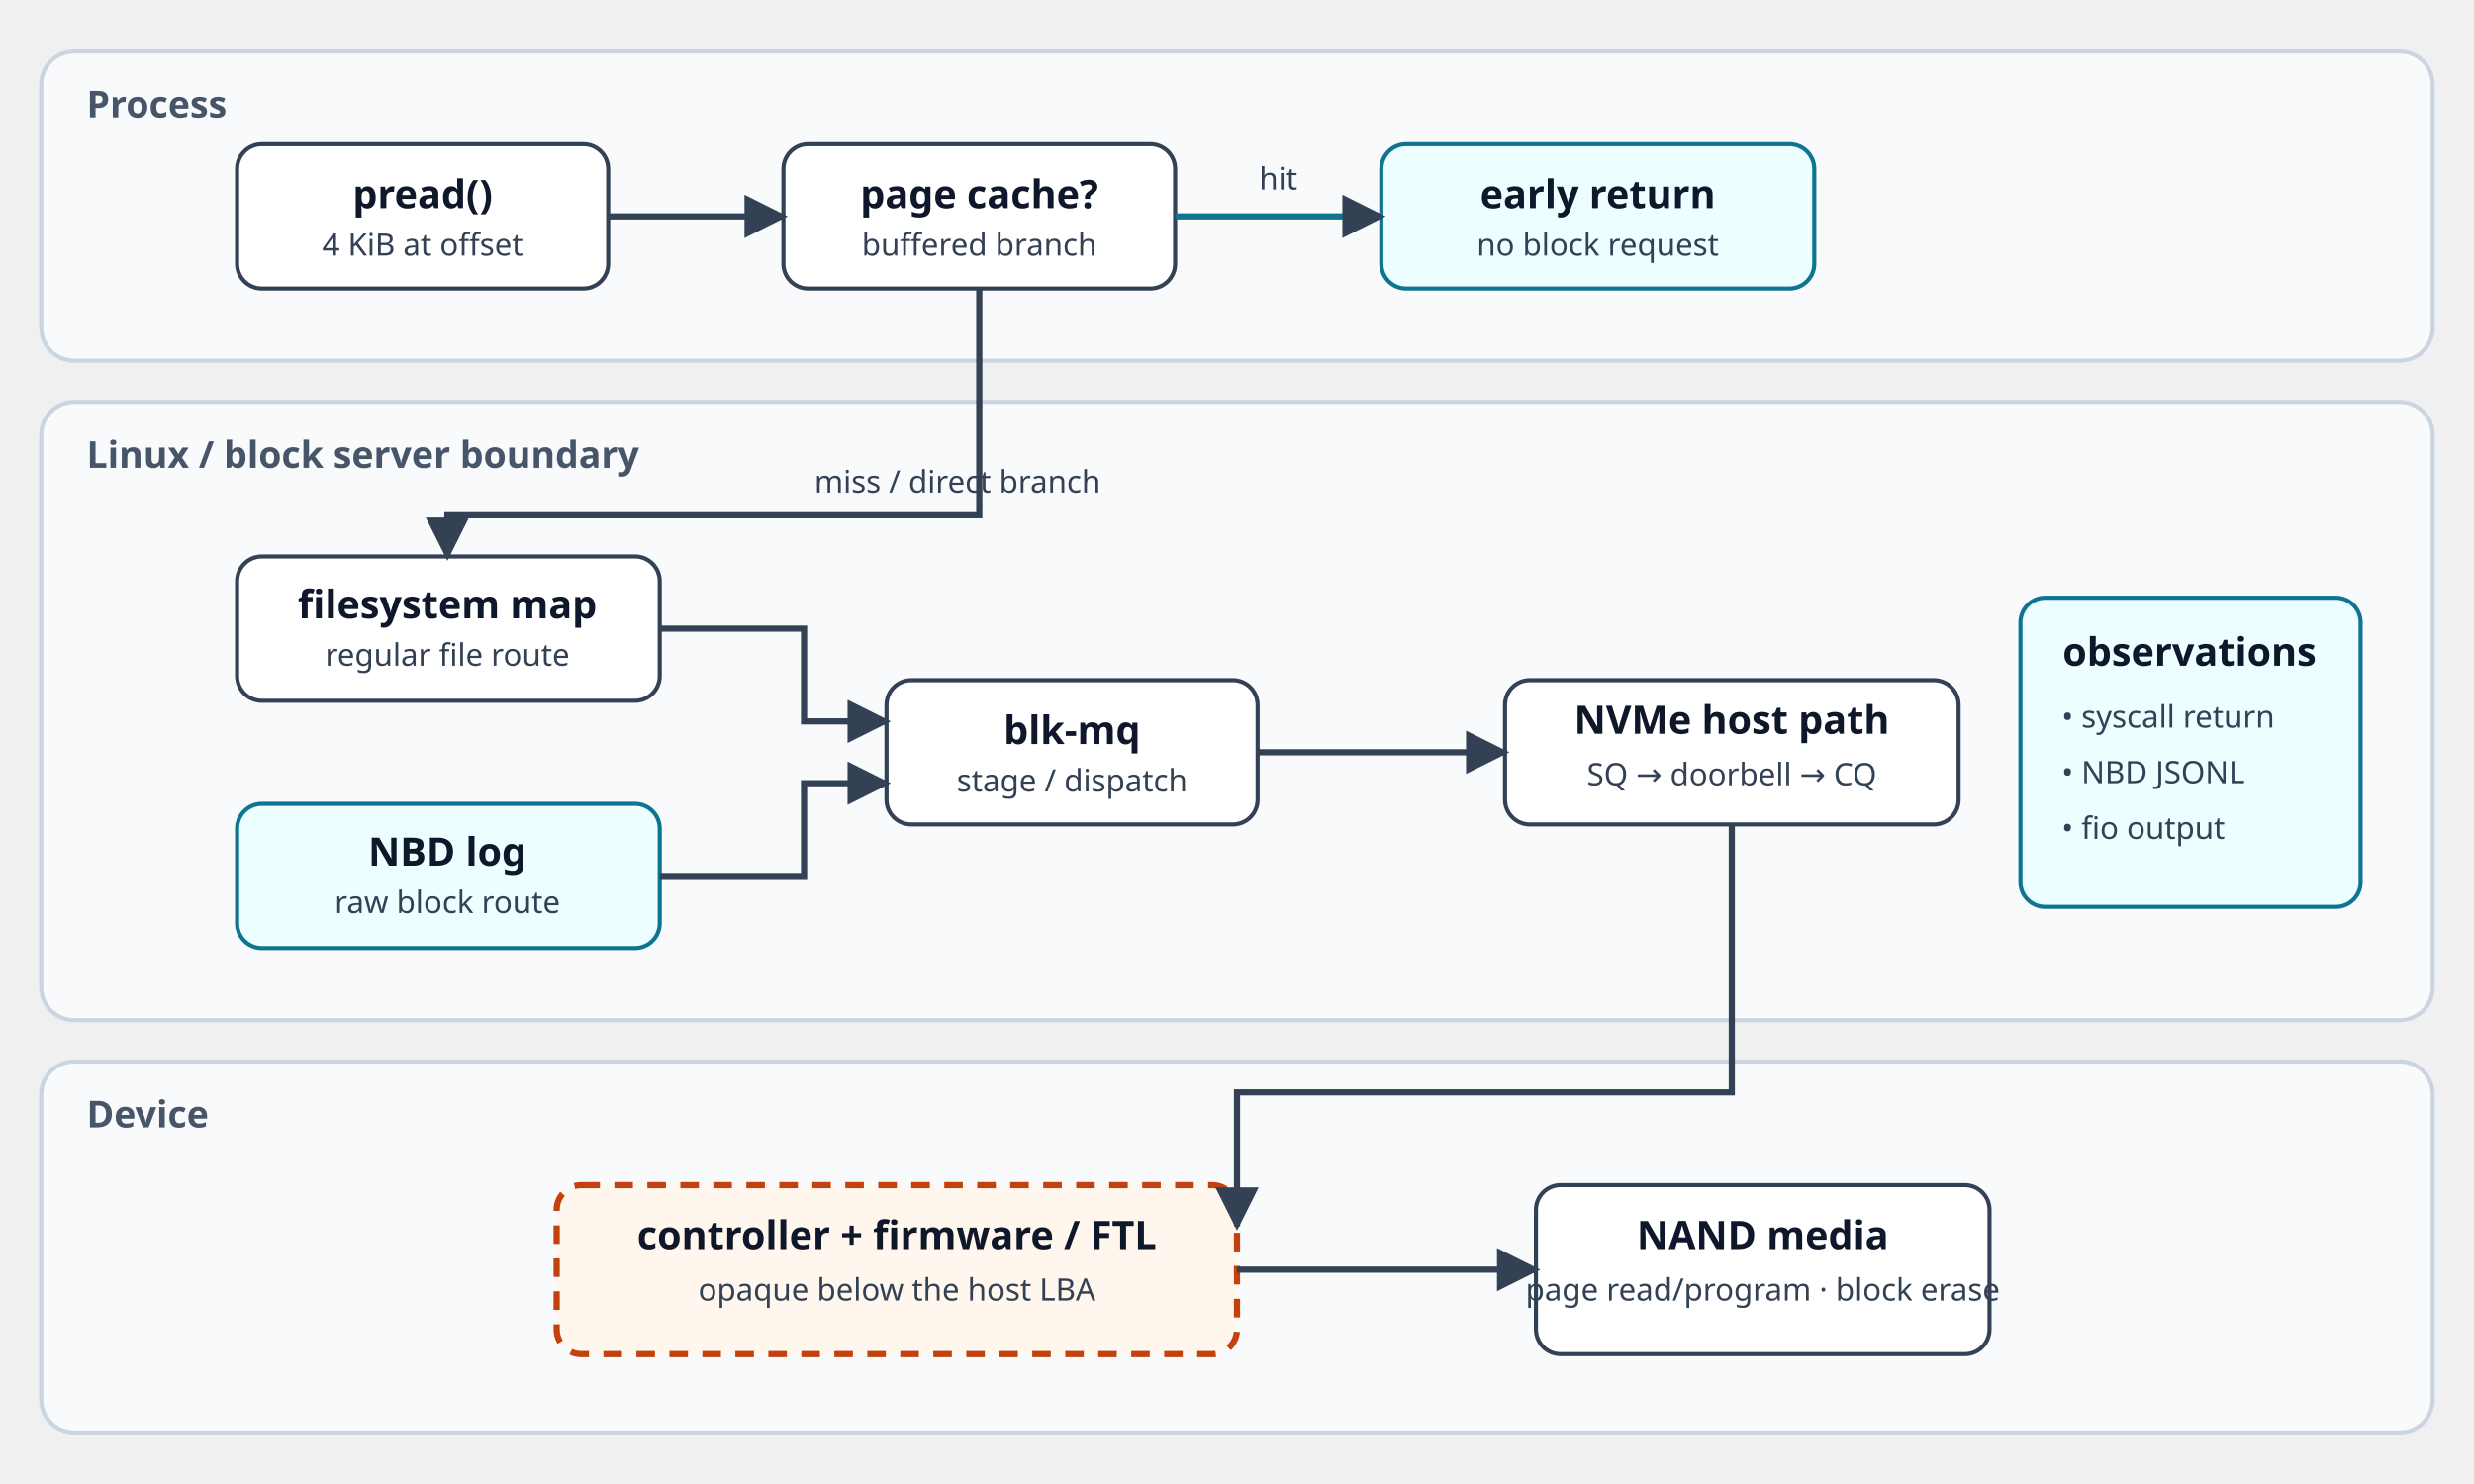
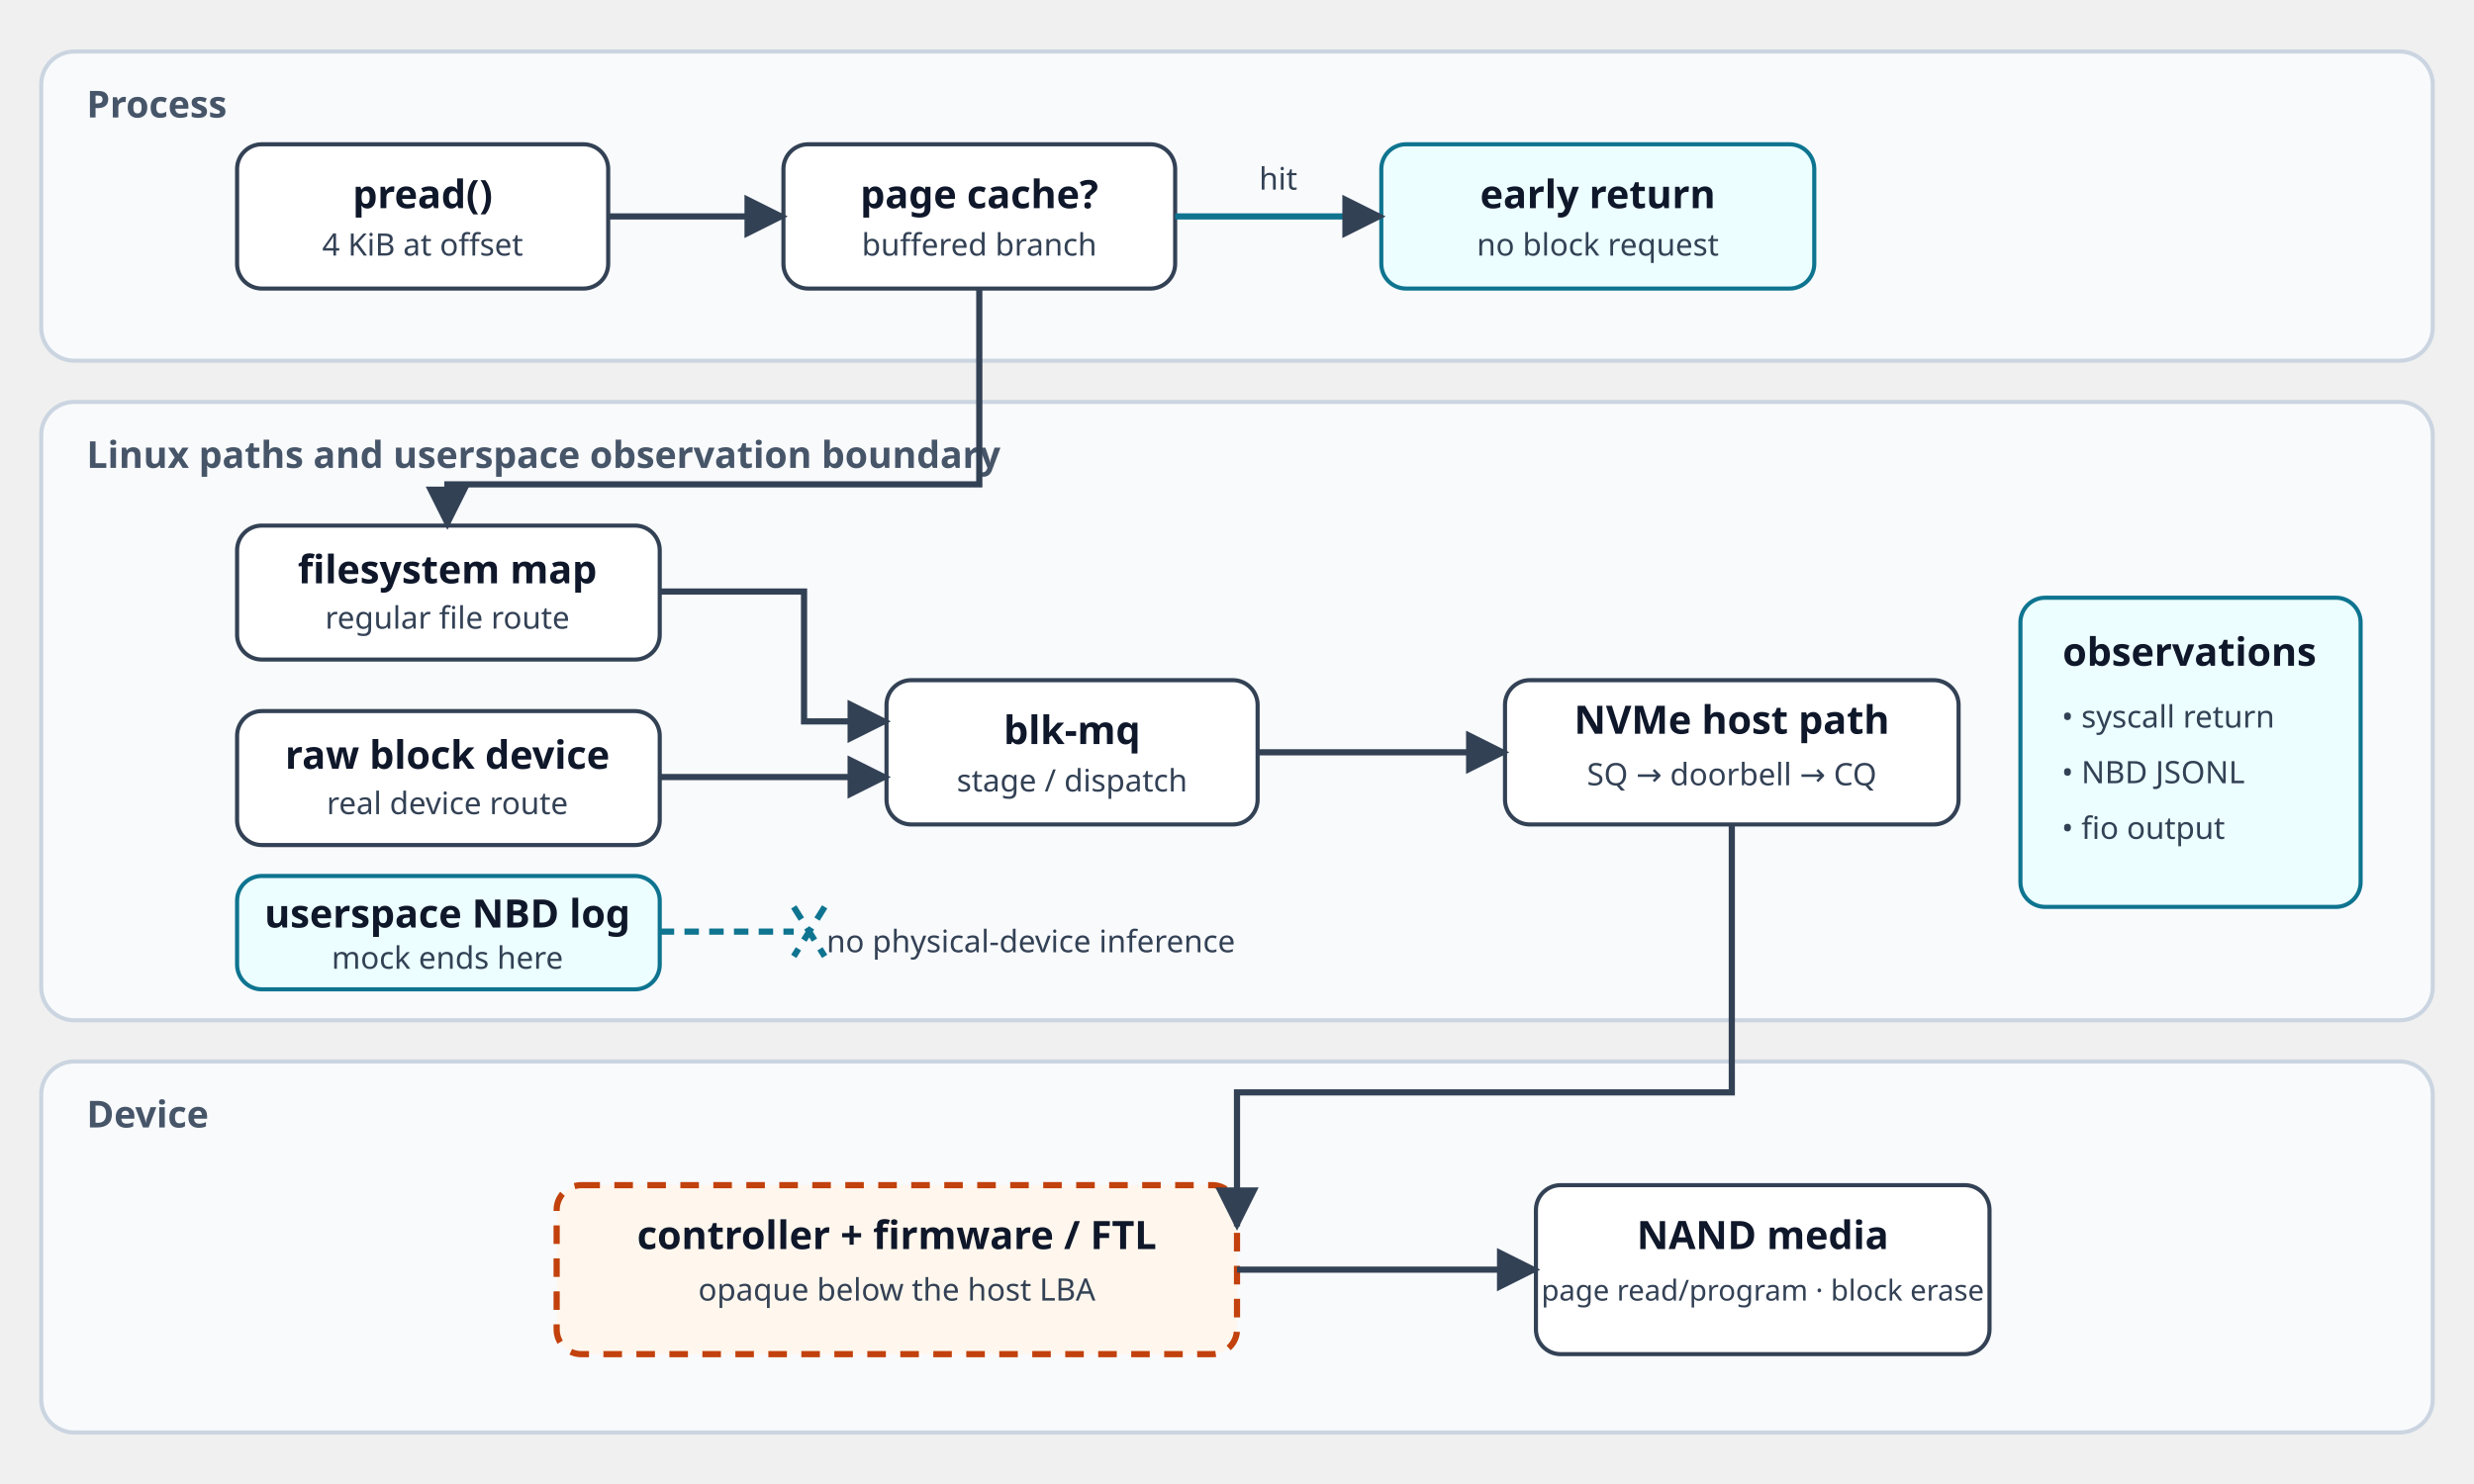
<svg xmlns="http://www.w3.org/2000/svg" viewBox="0 0 1200 720" role="img" aria-labelledby="title desc">
  <defs>
    <marker id="arrow" viewBox="0 0 10 10" refX="9" refY="5" markerWidth="7" markerHeight="7" orient="auto-start-reverse">
      <path d="M 0 0 L 10 5 L 0 10 z" fill="#334155" />
    </marker>
    <style>
      .lane { fill: #f8fafc; stroke: #cbd5e1; stroke-width: 2; }
      .box { fill: #ffffff; stroke: #334155; stroke-width: 2; rx: 12; }
      .opaque { fill: #fff7ed; stroke: #c2410c; stroke-width: 3; stroke-dasharray: 9 7; rx: 12; }
      .observe { fill: #ecfeff; stroke: #0e7490; stroke-width: 2; rx: 12; }
      .label { font: 600 19px system-ui, sans-serif; fill: #0f172a; }
      .small { font: 15px system-ui, sans-serif; fill: #334155; }
      .lane-label { font: 700 18px system-ui, sans-serif; fill: #475569; }
      .flow { fill: none; stroke: #334155; stroke-width: 3; marker-end: url(#arrow); }
      .return { fill: none; stroke: #0e7490; stroke-width: 3; marker-end: url(#arrow); }
+       .boundary { fill: none; stroke: #0e7490; stroke-width: 3; stroke-dasharray: 7 5; }
    </style>
  </defs>
  <rect class="lane" x="20" y="25" width="1160" height="150" rx="16" />
  <rect class="lane" x="20" y="195" width="1160" height="300" rx="16" />
  <rect class="lane" x="20" y="515" width="1160" height="180" rx="16" />
  <text class="lane-label" x="42" y="57">Process</text>
-   <text class="lane-label" x="42" y="227">Linux / block server boundary</text>
+   <text class="lane-label" x="42" y="227">Linux paths and userspace observation boundary</text>
  <text class="lane-label" x="42" y="547">Device</text>
  <rect class="box" x="115" y="70" width="180" height="70" />
  <text class="label" x="205" y="101" text-anchor="middle">pread()</text>
  <text class="small" x="205" y="124" text-anchor="middle">4 KiB at offset</text>
  <rect class="box" x="380" y="70" width="190" height="70" />
  <text class="label" x="475" y="101" text-anchor="middle">page cache?</text>
  <text class="small" x="475" y="124" text-anchor="middle">buffered branch</text>
  <rect class="observe" x="670" y="70" width="210" height="70" />
  <text class="label" x="775" y="101" text-anchor="middle">early return</text>
  <text class="small" x="775" y="124" text-anchor="middle">no block request</text>
  <path class="flow" d="M295 105 H380" />
  <path class="return" d="M570 105 H670" />
  <text class="small" x="620" y="92" text-anchor="middle">hit</text>
-   <rect class="box" x="115" y="270" width="205" height="70" />
-   <text class="label" x="217" y="300" text-anchor="middle">filesystem map</text>
-   <text class="small" x="217" y="323" text-anchor="middle">regular file route</text>
-   <rect class="observe" x="115" y="390" width="205" height="70" />
-   <text class="label" x="217" y="420" text-anchor="middle">NBD log</text>
-   <text class="small" x="217" y="443" text-anchor="middle">raw block route</text>
+   <rect class="box" x="115" y="255" width="205" height="65" />
+   <text class="label" x="217" y="283" text-anchor="middle">filesystem map</text>
+   <text class="small" x="217" y="305" text-anchor="middle">regular file route</text>
+   <rect class="box" x="115" y="345" width="205" height="65" />
+   <text class="label" x="217" y="373" text-anchor="middle">raw block device</text>
+   <text class="small" x="217" y="395" text-anchor="middle">real device route</text>
+   <rect class="observe" x="115" y="425" width="205" height="55" />
+   <text class="label" x="217" y="450" text-anchor="middle">userspace NBD log</text>
+   <text class="small" x="217" y="470" text-anchor="middle">mock ends here</text>
  <rect class="box" x="430" y="330" width="180" height="70" />
  <text class="label" x="520" y="361" text-anchor="middle">blk-mq</text>
  <text class="small" x="520" y="384" text-anchor="middle">stage / dispatch</text>
  <rect class="box" x="730" y="330" width="220" height="70" />
  <text class="label" x="840" y="356" text-anchor="middle">NVMe host path</text>
  <text class="small" x="840" y="381" text-anchor="middle">SQ → doorbell → CQ</text>
-   <path class="flow" d="M475 140 V250 H217 V270" />
-   <text class="small" x="395" y="239">miss / direct branch</text>
-   <path class="flow" d="M320 305 H390 V350 H430" />
-   <path class="flow" d="M320 425 H390 V380 H430" />
+   <path class="flow" d="M475 140 V235 H217 V255" />
+   <path class="flow" d="M320 287 H390 V350 H430" />
+   <path class="flow" d="M320 377 H430" />
+   <path class="boundary" d="M320 452 H385" />
+   <path class="boundary" d="M385 440 L400 464 M400 440 L385 464" />
+   <text class="small" x="500" y="462" text-anchor="middle">no physical-device inference</text>
  <path class="flow" d="M610 365 H730" />
  <rect class="opaque" x="270" y="575" width="330" height="82" />
  <text class="label" x="435" y="606" text-anchor="middle">controller + firmware / FTL</text>
  <text class="small" x="435" y="631" text-anchor="middle">opaque below the host LBA</text>
  <rect class="box" x="745" y="575" width="220" height="82" />
  <text class="label" x="855" y="606" text-anchor="middle">NAND media</text>
-   <text class="small" x="855" y="631" text-anchor="middle">page read/program · block erase</text>
+   <text class="small" x="855" y="631" text-anchor="middle" style="font-size:14px">page read/program · block erase</text>
  <path class="flow" d="M840 400 V530 H600 V595" />
  <path class="flow" d="M600 616 H745" />
  <rect class="observe" x="980" y="290" width="165" height="150" />
  <text class="label" x="1062" y="323" text-anchor="middle">observations</text>
  <text class="small" x="1000" y="353">• syscall return</text>
  <text class="small" x="1000" y="380">• NBD JSONL</text>
  <text class="small" x="1000" y="407">• fio output</text>
</svg>
